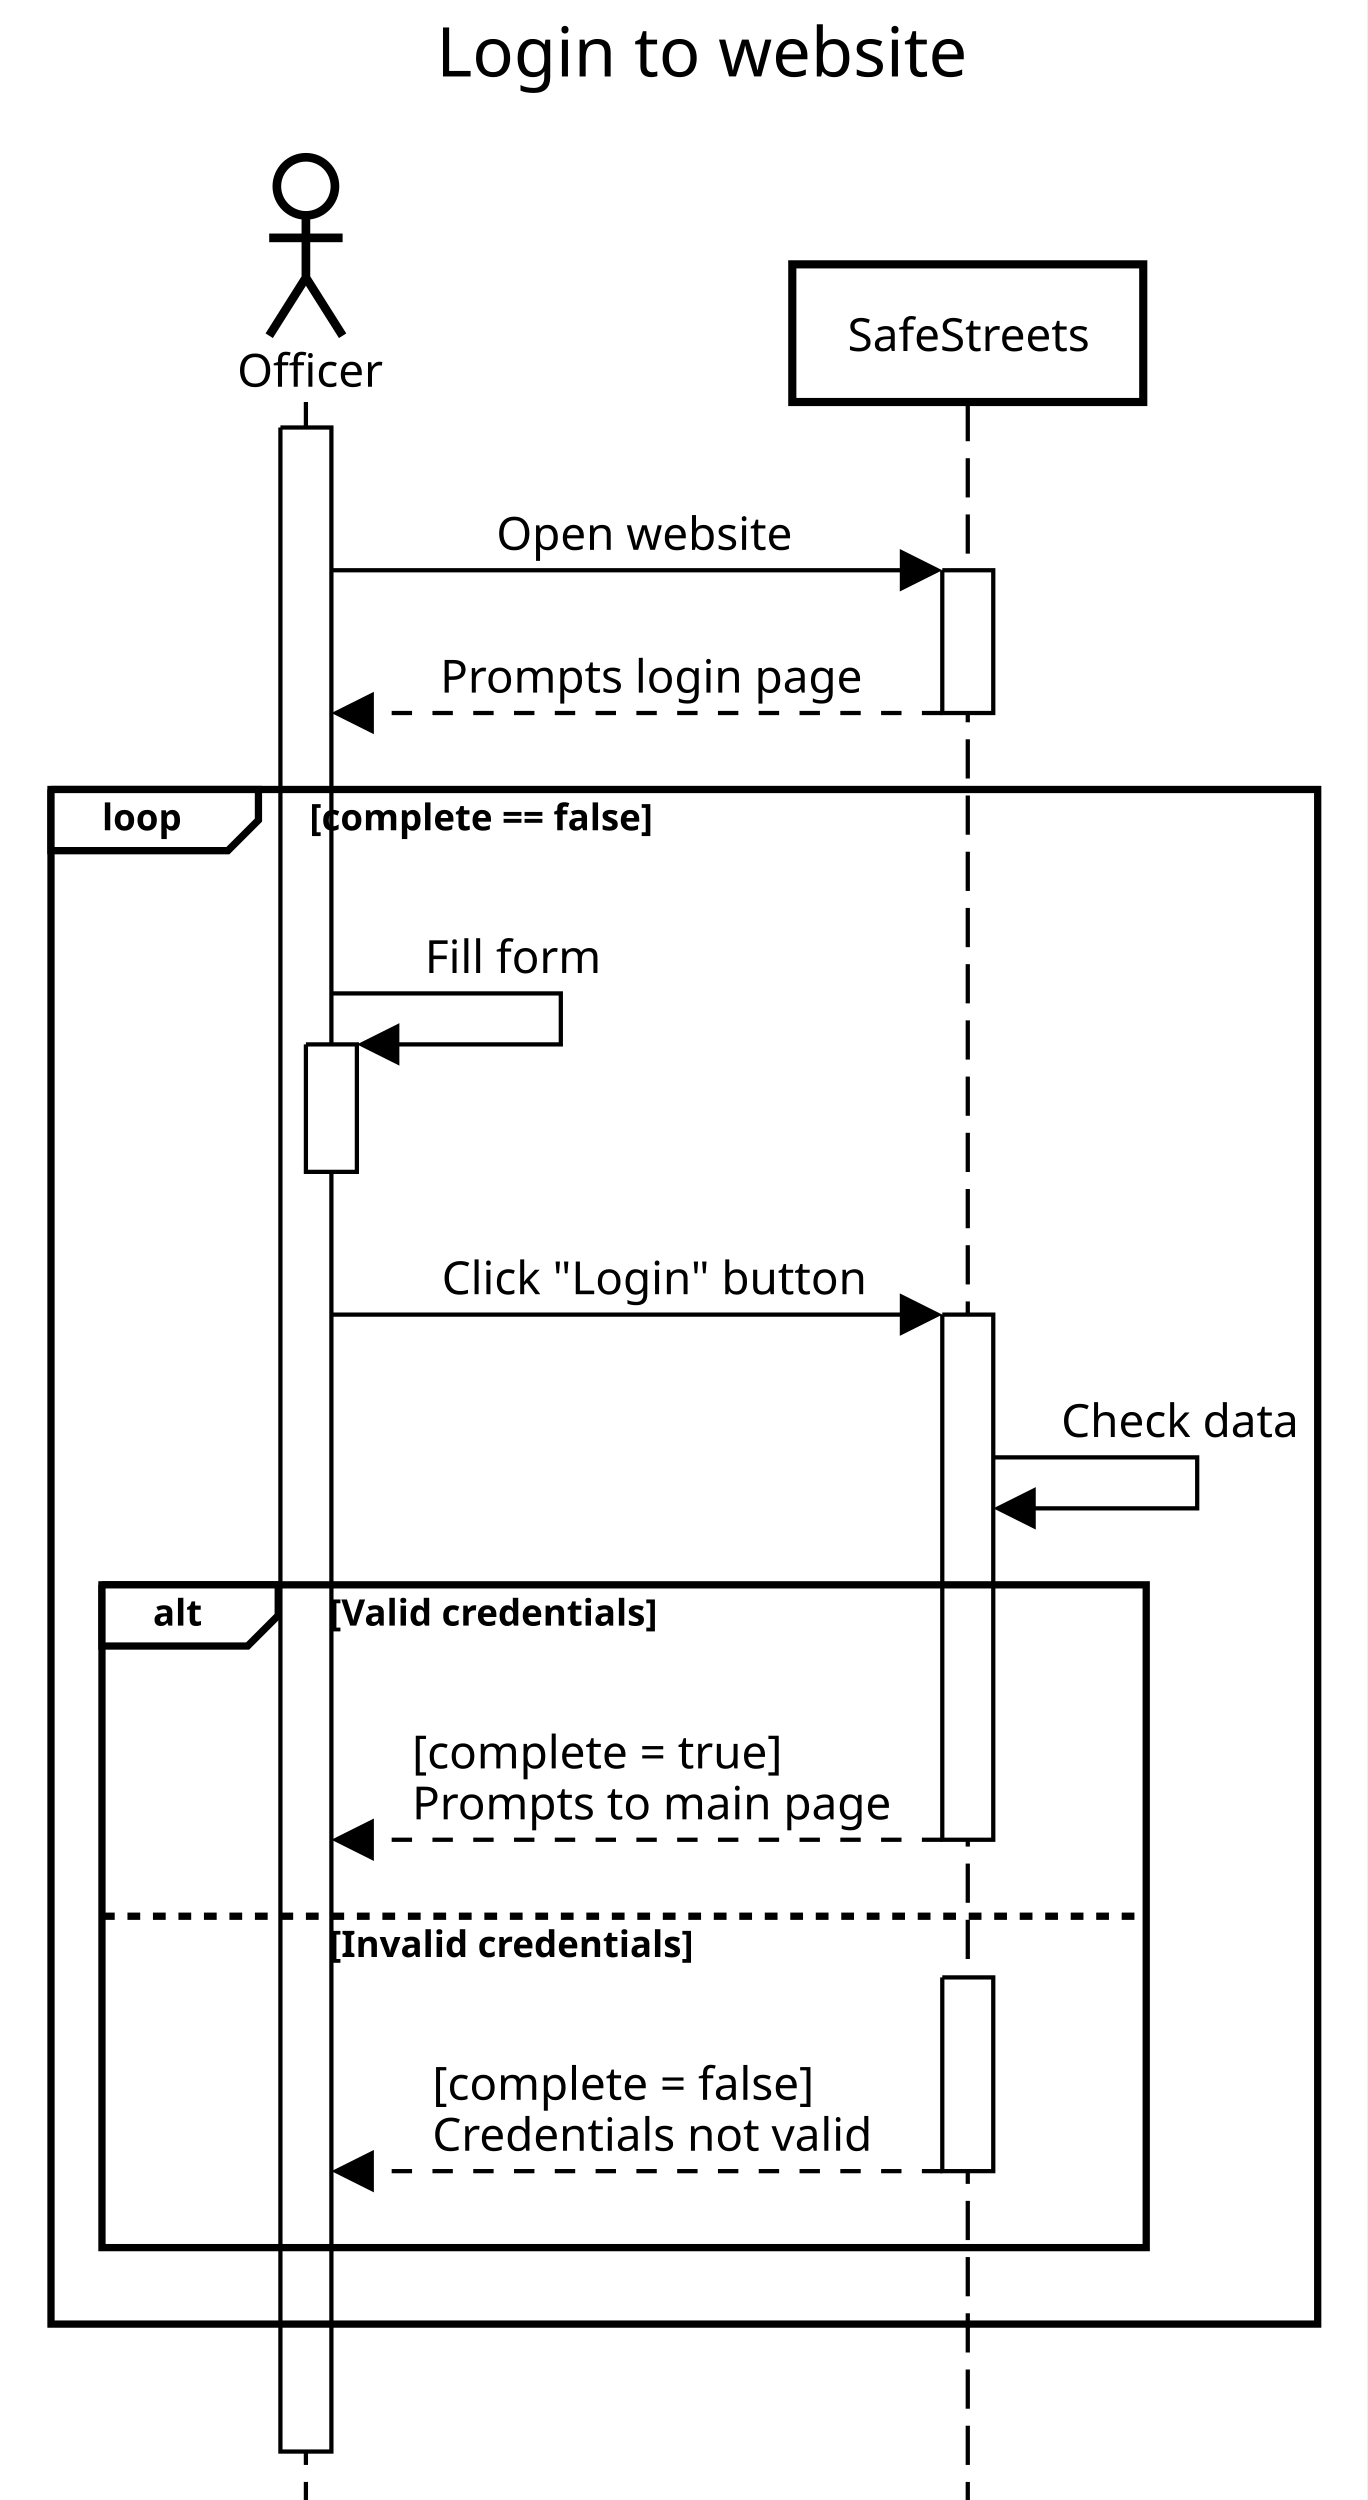
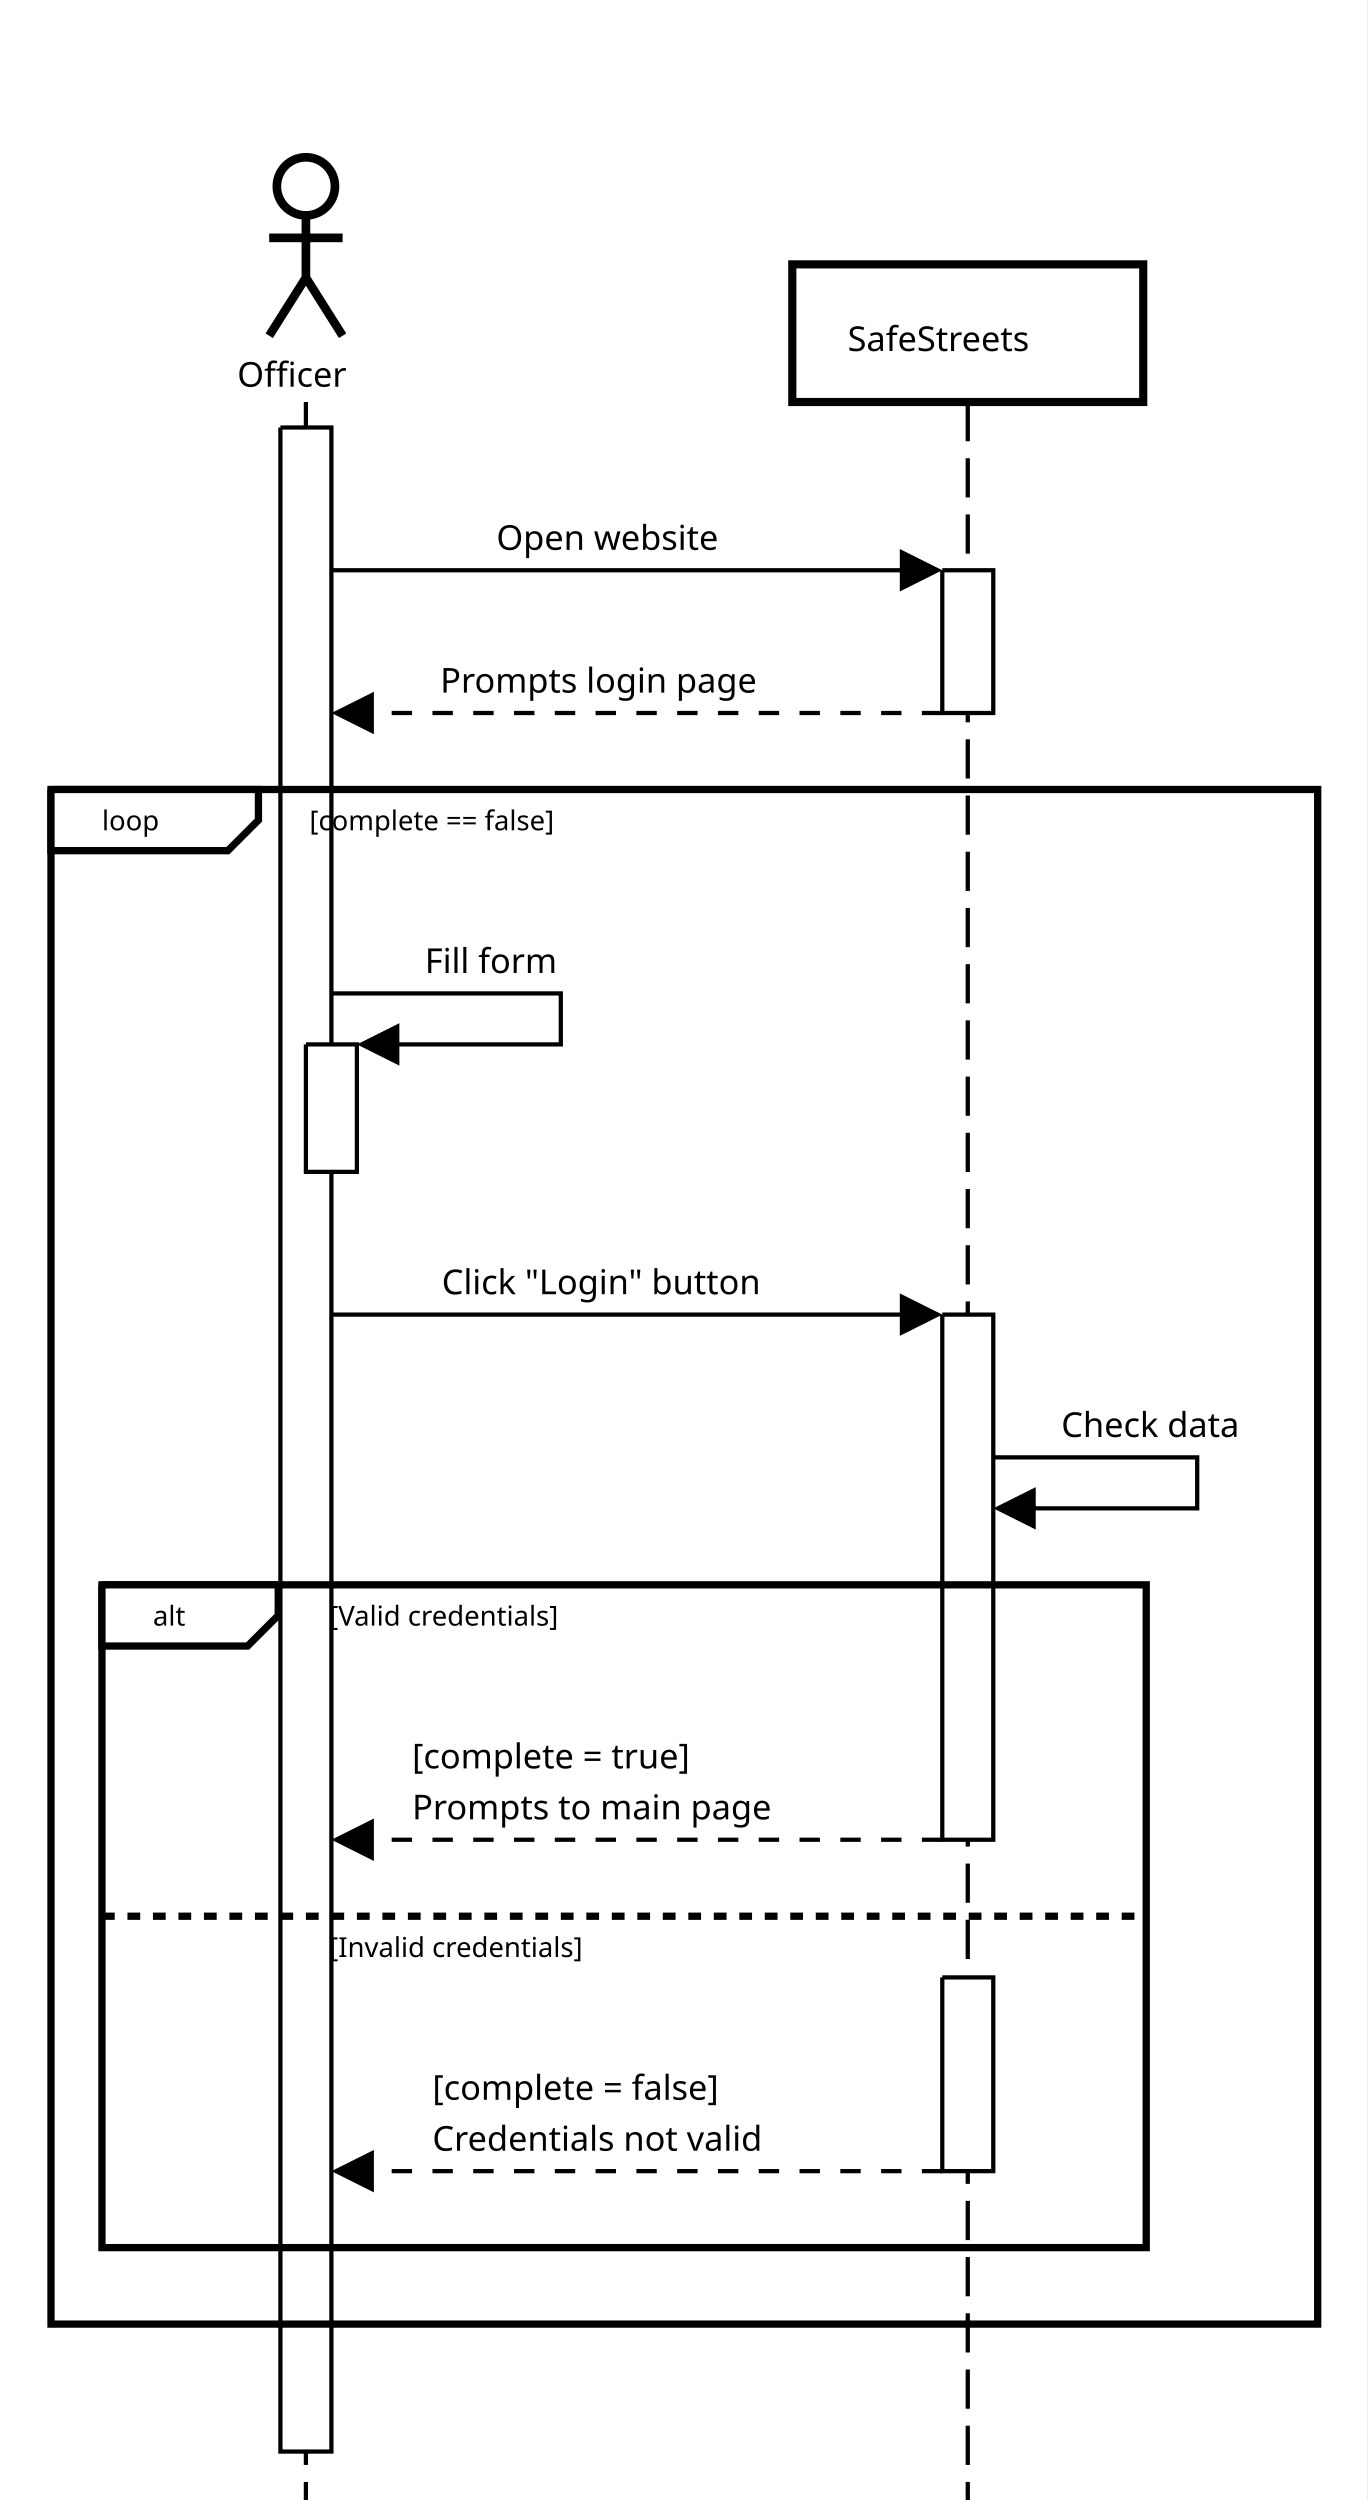
- <svg xmlns="http://www.w3.org/2000/svg" version="1.1" width="438" height="801">
-   <defs />
+ <svg xmlns="http://www.w3.org/2000/svg" version="1.1" id="Layer_1" x="0px" y="0px" width="438px" height="801px" viewBox="0 0 438 801" enable-background="new 0 0 438 801" xml:space="preserve">
  <g>
-     <g />
-     <g />
-     <g />
-     <g />
-     <g />
-     <g />
-     <g />
-     <g />
-     <g />
+     <rect fill="#FFFFFF" width="438" height="801" />
+   </g>
+   <g>
+     <path fill="none" stroke="#000000" stroke-width="1.361" stroke-miterlimit="10" stroke-dasharray="12.566,5.445" d="   M98.011,128.803v673.01" />
+     <path fill="none" stroke="#000000" stroke-width="1.361" stroke-miterlimit="10" stroke-dasharray="12.566,5.445" d="   M310.074,128.803v673.01" />
+   </g>
+   <g>
    <g>
-       <rect fill="white" stroke="none" x="0" y="0" width="438" height="801" />
+       <path fill="#FFFFFF" stroke="#000000" stroke-width="2.777" stroke-miterlimit="10" d="M107.322,59.705    c0.001,5.143-4.166,9.313-9.308,9.314c-5.142,0.002-9.313-4.166-9.314-9.308c-0.001-5.142,4.166-9.312,9.308-9.314    c5.139-0.001,9.307,4.16,9.314,9.299 M98.011,69.016v19.929 M86.25,76.204h23.522 M98.011,88.945L86.25,107.567 M98.011,88.945    l11.761,18.622" />
    </g>
    <g>
-       <text fill="black" stroke="none" font-family="sans-serif" font-size="16.5pt" font-style="normal" font-weight="normal" text-decoration="normal" x="139.794" y="24.503" text-anchor="start" dominant-baseline="alphabetic">Login to website</text>
+       <text transform="matrix(1 0 0 1 76.0112 123.9023)" font-family="'ArialMT'" font-size="11">Officer</text>
    </g>
-     <g />
+     <path d="M0,0" />
    <g>
-       <path fill="none" stroke="black" paint-order="fill stroke markers" d=" M 98.011 128.803 L 98.011 801.813" stroke-miterlimit="10" stroke-width="1.361" stroke-dasharray="12.566,5.445" />
-       <path fill="none" stroke="black" paint-order="fill stroke markers" d=" M 310.075 128.803 L 310.075 801.813" stroke-miterlimit="10" stroke-width="1.361" stroke-dasharray="12.566,5.445" />
+       <path fill="#FFFFFF" stroke="#000000" stroke-width="2.614" stroke-miterlimit="10" d="M253.852,84.698h112.446v44.105H253.852    V84.698z" />
+     </g>
+     <g>
+       <text transform="matrix(1 0 0 1 271.5742 112.4678)" font-family="'ArialMT'" font-size="11">SafeStreets</text>
+     </g>
+   </g>
+   <g>
+     <path fill="#FFFFFF" stroke="#000000" stroke-width="1.361" stroke-miterlimit="10" d="M89.844,136.971h16.335v648.508H89.844   V136.971" />
+     <path fill="#FFFFFF" stroke="#000000" stroke-width="1.361" stroke-miterlimit="10" d="M301.907,182.709h16.335v45.739h-16.335   V182.709" />
+     <path fill="#FFFFFF" stroke="#000000" stroke-width="1.361" stroke-miterlimit="10" d="M98.011,334.626h16.335v40.838H98.011   V334.626" />
+     <path fill="#FFFFFF" stroke="#000000" stroke-width="1.361" stroke-miterlimit="10" d="M301.907,421.203h16.335v168.253h-16.335   V421.203" />
+     <path fill="#FFFFFF" stroke="#000000" stroke-width="1.361" stroke-miterlimit="10" d="M301.907,633.561h16.335v62.074h-16.335   V633.561" />
+     <g>
+       <g>
+         <rect x="156.593" y="161.474" fill="#FFFFFF" width="94.9" height="21.235" />
+       </g>
+       <text transform="matrix(1 0 0 1 159.043 176.1748)" font-family="'ArialMT'" font-size="11">Open website</text>
+     </g>
+     <g>
+       <path fill="none" stroke="#000000" stroke-width="1.361" stroke-miterlimit="10" d="M106.179,182.709h193.006" />
+       <g transform="translate(301.907,182.7092) translate(-301.907,-182.7092)">
+         <path d="M288.295,175.903l13.612,6.806l-13.612,6.807V175.903z" />
+       </g>
    </g>
    <g>
      <g>
-         <path fill="white" stroke="black" paint-order="fill stroke markers" d=" M 107.322 59.705 A 9.311 9.311 0 1 1 107.322 59.696 M 98.011 69.016 L 98.011 88.945 M 86.25 76.204 L 109.773 76.204 M 98.011 88.945 L 86.25 107.567 M 98.011 88.945 L 109.773 107.567" stroke-miterlimit="10" stroke-width="2.777" stroke-dasharray="" />
+         <rect x="138.593" y="207.212" fill="#FFFFFF" width="130.9" height="21.236" />
      </g>
-       <g>
-         <g />
-         <text fill="black" stroke="none" font-family="sans-serif" font-size="11pt" font-style="normal" font-weight="normal" text-decoration="normal" x="76.011" y="123.903" text-anchor="start" dominant-baseline="alphabetic">Officer</text>
-       </g>
-       <path fill="none" stroke="none" />
-       <g>
-         <path fill="white" stroke="black" paint-order="fill stroke markers" d=" M 253.851 84.698 L 366.298 84.698 L 366.298 128.803 L 253.851 128.803 L 253.851 84.698 Z" stroke-miterlimit="10" stroke-width="2.614" stroke-dasharray="" />
-       </g>
-       <g>
-         <g />
-         <text fill="black" stroke="none" font-family="sans-serif" font-size="11pt" font-style="normal" font-weight="normal" text-decoration="normal" x="271.575" y="112.468" text-anchor="start" dominant-baseline="alphabetic">SafeStreets</text>
+       <text transform="matrix(1 0 0 1 141.043 221.9141)" font-family="'ArialMT'" font-size="11">Prompts login page</text>
+     </g>
+     <g>
+       <path fill="none" stroke="#000000" stroke-width="1.361" stroke-miterlimit="10" stroke-dasharray="6.534" d="M301.907,228.448    H108.901" />
+       <g transform="translate(106.1788,228.4478) translate(-106.1788,-228.4478)">
+         <path d="M119.792,221.642l-13.613,6.806l13.613,6.806V221.642z" />
      </g>
    </g>
    <g>
-       <path fill="white" stroke="black" paint-order="fill stroke markers" d=" M 89.844 136.971 L 106.179 136.971 L 106.179 785.478 L 89.844 785.478 L 89.844 136.971" stroke-miterlimit="10" stroke-width="1.361" stroke-dasharray="" />
-       <path fill="white" stroke="black" paint-order="fill stroke markers" d=" M 301.907 182.709 L 318.242 182.709 L 318.242 228.448 L 301.907 228.448 L 301.907 182.709" stroke-miterlimit="10" stroke-width="1.361" stroke-dasharray="" />
-       <path fill="white" stroke="black" paint-order="fill stroke markers" d=" M 98.011 334.627 L 114.346 334.627 L 114.346 375.465 L 98.011 375.465 L 98.011 334.627" stroke-miterlimit="10" stroke-width="1.361" stroke-dasharray="" />
-       <path fill="white" stroke="black" paint-order="fill stroke markers" d=" M 301.907 421.203 L 318.242 421.203 L 318.242 589.456 L 301.907 589.456 L 301.907 421.203" stroke-miterlimit="10" stroke-width="1.361" stroke-dasharray="" />
-       <path fill="white" stroke="black" paint-order="fill stroke markers" d=" M 301.907 633.561 L 318.242 633.561 L 318.242 695.635 L 301.907 695.635 L 301.907 633.561" stroke-miterlimit="10" stroke-width="1.361" stroke-dasharray="" />
      <g>
-         <g>
-           <rect fill="white" stroke="none" x="156.593" y="161.473" width="94.901" height="21.236" />
-         </g>
-         <text fill="black" stroke="none" font-family="sans-serif" font-size="11pt" font-style="normal" font-weight="normal" text-decoration="normal" x="159.043" y="176.175" text-anchor="start" dominant-baseline="alphabetic">Open website</text>
+         <rect x="133.676" y="297.056" fill="#FFFFFF" width="56.901" height="21.236" />
+       </g>
+       <text transform="matrix(1 0 0 1 136.1265 311.7578)" font-family="'ArialMT'" font-size="11">Fill form</text>
+     </g>
+     <g>
+       <path fill="none" stroke="#000000" stroke-width="1.361" stroke-miterlimit="10" d="M106.179,318.292h73.508v16.335h-62.618" />
+       <g transform="translate(114.3464,334.6266) translate(-114.3464,-334.6266)">
+         <path d="M127.959,327.82l-13.613,6.806l13.613,6.807V327.82z" />
+       </g>
+     </g>
+     <g>
+       <g>
+         <rect x="139.093" y="399.967" fill="#FFFFFF" width="129.9" height="21.236" />
+       </g>
+       <text transform="matrix(1 0 0 1 141.543 414.6689)" font-family="'ArialMT'" font-size="11">Click "Login" button</text>
+     </g>
+     <g>
+       <path fill="none" stroke="#000000" stroke-width="1.361" stroke-miterlimit="10" d="M106.179,421.203h193.006" />
+       <g transform="translate(301.907,421.2032) translate(-301.907,-421.2032)">
+         <path d="M288.295,414.396l13.612,6.807l-13.612,6.807V414.396z" />
+       </g>
+     </g>
+     <g>
+       <g>
+         <rect x="337.572" y="445.706" fill="#FFFFFF" width="78.9" height="21.235" />
+       </g>
+       <text transform="matrix(1 0 0 1 340.0225 460.4072)" font-family="'ArialMT'" font-size="11">Check data</text>
+     </g>
+     <g>
+       <path fill="none" stroke="#000000" stroke-width="1.361" stroke-miterlimit="10" d="M318.242,466.941h65.341v16.336h-62.618" />
+       <g transform="translate(318.2422,483.277) translate(-318.2422,-483.277)">
+         <path d="M331.854,476.471l-13.612,6.807l13.612,6.806V476.471z" />
+       </g>
+     </g>
+     <g>
+       <g>
+         <rect x="129.593" y="551.885" fill="#FFFFFF" width="114.9" height="21.235" />
      </g>
      <g>
-         <path fill="none" stroke="black" paint-order="fill stroke markers" d=" M 106.179 182.709 L 299.184 182.709" stroke-miterlimit="10" stroke-width="1.361" stroke-dasharray="" />
-         <g transform="translate(301.907,182.7092) translate(-301.907,-182.7092)">
-           <path fill="black" stroke="none" paint-order="stroke fill markers" d=" M 288.294 175.903 L 301.907 182.709 L 288.294 189.516 Z" />
-         </g>
+         <rect x="129.593" y="568.22" fill="#FFFFFF" width="148.9" height="21.236" />
+       </g>
+       <text transform="matrix(1 0 0 1 132.043 566.5869)" font-family="'ArialMT'" font-size="11">[complete = true]</text>
+       <text transform="matrix(1 0 0 1 132.043 582.9219)" font-family="'ArialMT'" font-size="11">Prompts to main page</text>
+     </g>
+     <g>
+       <path fill="none" stroke="#000000" stroke-width="1.361" stroke-miterlimit="10" stroke-dasharray="6.534" d="M301.907,589.456    H108.901" />
+       <g transform="translate(106.1788,589.4558) translate(-106.1788,-589.4558)">
+         <path d="M119.792,582.649l-13.613,6.807l13.613,6.806V582.649z" />
+       </g>
+     </g>
+     <g>
+       <g>
+         <rect x="136.093" y="658.063" fill="#FFFFFF" width="120.9" height="21.236" />
      </g>
      <g>
-         <g>
-           <rect fill="white" stroke="none" x="138.593" y="207.212" width="130.901" height="21.236" />
-         </g>
-         <text fill="black" stroke="none" font-family="sans-serif" font-size="11pt" font-style="normal" font-weight="normal" text-decoration="normal" x="141.043" y="221.914" text-anchor="start" dominant-baseline="alphabetic">Prompts login page</text>
+         <rect x="136.093" y="674.398" fill="#FFFFFF" width="135.9" height="21.236" />
      </g>
+       <text transform="matrix(1 0 0 1 138.543 672.7656)" font-family="'ArialMT'" font-size="11">[complete = false]</text>
+       <text transform="matrix(1 0 0 1 138.543 689.1006)" font-family="'ArialMT'" font-size="11">Credentials not valid</text>
+     </g>
+     <g>
+       <path fill="none" stroke="#000000" stroke-width="1.361" stroke-miterlimit="10" stroke-dasharray="6.534" d="M301.907,695.635    H108.901" />
+       <g transform="translate(106.1788,695.6346) translate(-106.1788,-695.6346)">
+         <path d="M119.792,688.828l-13.613,6.807l13.613,6.807V688.828z" />
+       </g>
+     </g>
+     <g>
+       <path fill="none" stroke="#000000" stroke-width="2.334" stroke-miterlimit="10" d="M16.335,252.951H422.19v491.69H16.335    V252.951z" />
+       <path fill="#FFFFFF" stroke="#000000" stroke-width="2.334" stroke-miterlimit="10" d="M16.335,252.951v19.602h56.67l9.801-9.801    v-9.801H16.335" />
+       <text transform="matrix(1 0 0 1 32.6704 266.0186)" font-family="'Arial-BoldMT'" font-size="8.8">loop</text>
+       <text transform="matrix(1 0 0 1 99.1421 266.0186)" font-family="'Arial-BoldMT'" font-size="8.8">[complete == false]</text>
+     </g>
+     <g>
+       <path fill="none" stroke="#000000" stroke-width="2.334" stroke-miterlimit="10" d="M32.67,507.78h334.578v212.357H32.67V507.78z    " />
+       <path fill="#FFFFFF" stroke="#000000" stroke-width="2.334" stroke-miterlimit="10" d="M32.67,507.78v19.602h46.67l9.801-9.801    v-9.801H32.67" />
+       <text transform="matrix(1 0 0 1 49.0054 520.8477)" font-family="'Arial-BoldMT'" font-size="8.8">alt</text>
+       <text transform="matrix(1 0 0 1 105.4771 520.8477)" font-family="'Arial-BoldMT'" font-size="8.8">[Valid credentials]</text>
      <g>
-         <path fill="none" stroke="black" paint-order="fill stroke markers" d=" M 301.907 228.448 L 108.901 228.448" stroke-miterlimit="10" stroke-width="1.361" stroke-dasharray="6.534" />
-         <g transform="translate(106.1788,228.4478) translate(-106.1788,-228.4478)">
-           <path fill="black" stroke="none" paint-order="stroke fill markers" d=" M 119.791 221.641 L 106.179 228.448 L 119.791 235.254 Z" />
-         </g>
+         <path fill="none" stroke="#000000" stroke-width="2.334" stroke-miterlimit="10" stroke-dasharray="4.084" d="M32.67,613.959     h334.578" />
      </g>
-       <g>
-         <g>
-           <rect fill="white" stroke="none" x="133.676" y="297.056" width="56.901" height="21.236" />
-         </g>
-         <text fill="black" stroke="none" font-family="sans-serif" font-size="11pt" font-style="normal" font-weight="normal" text-decoration="normal" x="136.127" y="311.757" text-anchor="start" dominant-baseline="alphabetic">Fill form</text>
-       </g>
-       <g>
-         <path fill="none" stroke="black" paint-order="fill stroke markers" d=" M 106.179 318.291 L 179.687 318.291 L 179.687 334.627 L 117.069 334.627" stroke-miterlimit="10" stroke-width="1.361" stroke-dasharray="" />
-         <g transform="translate(114.3464,334.6266) translate(-114.3464,-334.6266)">
-           <path fill="black" stroke="none" paint-order="stroke fill markers" d=" M 127.959 327.82 L 114.346 334.627 L 127.959 341.433 Z" />
-         </g>
-       </g>
-       <g>
-         <g>
-           <rect fill="white" stroke="none" x="139.093" y="399.967" width="129.901" height="21.236" />
-         </g>
-         <text fill="black" stroke="none" font-family="sans-serif" font-size="11pt" font-style="normal" font-weight="normal" text-decoration="normal" x="141.543" y="414.669" text-anchor="start" dominant-baseline="alphabetic">Click "Login" button</text>
-       </g>
-       <g>
-         <path fill="none" stroke="black" paint-order="fill stroke markers" d=" M 106.179 421.203 L 299.184 421.203" stroke-miterlimit="10" stroke-width="1.361" stroke-dasharray="" />
-         <g transform="translate(301.907,421.2032) translate(-301.907,-421.2032)">
-           <path fill="black" stroke="none" paint-order="stroke fill markers" d=" M 288.294 414.397 L 301.907 421.203 L 288.294 428.01 Z" />
-         </g>
-       </g>
-       <g>
-         <g>
-           <rect fill="white" stroke="none" x="337.572" y="445.706" width="78.901" height="21.236" />
-         </g>
-         <text fill="black" stroke="none" font-family="sans-serif" font-size="11pt" font-style="normal" font-weight="normal" text-decoration="normal" x="340.022" y="460.408" text-anchor="start" dominant-baseline="alphabetic">Check data</text>
-       </g>
-       <g>
-         <path fill="none" stroke="black" paint-order="fill stroke markers" d=" M 318.242 466.942 L 383.583 466.942 L 383.583 483.277 L 320.965 483.277" stroke-miterlimit="10" stroke-width="1.361" stroke-dasharray="" />
-         <g transform="translate(318.2422,483.277) translate(-318.2422,-483.277)">
-           <path fill="black" stroke="none" paint-order="stroke fill markers" d=" M 331.855 476.471 L 318.242 483.277 L 331.855 490.083 Z" />
-         </g>
-       </g>
-       <g>
-         <g>
-           <rect fill="white" stroke="none" x="129.593" y="551.885" width="114.901" height="21.236" />
-         </g>
-         <g>
-           <rect fill="white" stroke="none" x="129.593" y="568.22" width="148.901" height="21.236" />
-         </g>
-         <text fill="black" stroke="none" font-family="sans-serif" font-size="11pt" font-style="normal" font-weight="normal" text-decoration="normal" x="132.043" y="566.587" text-anchor="start" dominant-baseline="alphabetic">[complete = true]</text>
-         <text fill="black" stroke="none" font-family="sans-serif" font-size="11pt" font-style="normal" font-weight="normal" text-decoration="normal" x="132.043" y="582.922" text-anchor="start" dominant-baseline="alphabetic">Prompts to main page</text>
-       </g>
-       <g>
-         <path fill="none" stroke="black" paint-order="fill stroke markers" d=" M 301.907 589.456 L 108.901 589.456" stroke-miterlimit="10" stroke-width="1.361" stroke-dasharray="6.534" />
-         <g transform="translate(106.1788,589.4558) translate(-106.1788,-589.4558)">
-           <path fill="black" stroke="none" paint-order="stroke fill markers" d=" M 119.791 582.649 L 106.179 589.456 L 119.791 596.262 Z" />
-         </g>
-       </g>
-       <g>
-         <g>
-           <rect fill="white" stroke="none" x="136.093" y="658.064" width="120.901" height="21.236" />
-         </g>
-         <g>
-           <rect fill="white" stroke="none" x="136.093" y="674.399" width="135.901" height="21.236" />
-         </g>
-         <text fill="black" stroke="none" font-family="sans-serif" font-size="11pt" font-style="normal" font-weight="normal" text-decoration="normal" x="138.543" y="672.765" text-anchor="start" dominant-baseline="alphabetic">[complete = false]</text>
-         <text fill="black" stroke="none" font-family="sans-serif" font-size="11pt" font-style="normal" font-weight="normal" text-decoration="normal" x="138.543" y="689.101" text-anchor="start" dominant-baseline="alphabetic">Credentials not valid</text>
-       </g>
-       <g>
-         <path fill="none" stroke="black" paint-order="fill stroke markers" d=" M 301.907 695.635 L 108.901 695.635" stroke-miterlimit="10" stroke-width="1.361" stroke-dasharray="6.534" />
-         <g transform="translate(106.1788,695.6346) translate(-106.1788,-695.6346)">
-           <path fill="black" stroke="none" paint-order="stroke fill markers" d=" M 119.791 688.828 L 106.179 695.635 L 119.791 702.441 Z" />
-         </g>
-       </g>
-       <g>
-         <g />
-         <path fill="none" stroke="black" paint-order="fill stroke markers" d=" M 16.335 252.951 L 422.19 252.951 L 422.19 744.64 L 16.335 744.64 L 16.335 252.951 Z" stroke-miterlimit="10" stroke-width="2.334" stroke-dasharray="" />
-         <path fill="white" stroke="black" paint-order="fill stroke markers" d=" M 16.335 252.951 L 16.335 272.553 L 73.006 272.553 L 82.807 262.752 L 82.807 252.951 L 16.335 252.951" stroke-miterlimit="10" stroke-width="2.334" stroke-dasharray="" />
-         <text fill="black" stroke="none" font-family="sans-serif" font-size="8.8pt" font-style="normal" font-weight="bold" text-decoration="normal" x="32.67" y="266.019" text-anchor="start" dominant-baseline="alphabetic">loop</text>
-         <text fill="black" stroke="none" font-family="sans-serif" font-size="8.8pt" font-style="normal" font-weight="bold" text-decoration="normal" x="99.142" y="266.019" text-anchor="start" dominant-baseline="alphabetic">[complete == false]</text>
-       </g>
-       <g>
-         <g />
-         <path fill="none" stroke="black" paint-order="fill stroke markers" d=" M 32.67 507.78 L 367.248 507.78 L 367.248 720.137 L 32.67 720.137 L 32.67 507.78 Z" stroke-miterlimit="10" stroke-width="2.334" stroke-dasharray="" />
-         <path fill="white" stroke="black" paint-order="fill stroke markers" d=" M 32.67 507.78 L 32.67 527.382 L 79.341 527.382 L 89.142 517.581 L 89.142 507.78 L 32.67 507.78" stroke-miterlimit="10" stroke-width="2.334" stroke-dasharray="" />
-         <text fill="black" stroke="none" font-family="sans-serif" font-size="8.8pt" font-style="normal" font-weight="bold" text-decoration="normal" x="49.006" y="520.848" text-anchor="start" dominant-baseline="alphabetic">alt</text>
-         <text fill="black" stroke="none" font-family="sans-serif" font-size="8.8pt" font-style="normal" font-weight="bold" text-decoration="normal" x="105.477" y="520.848" text-anchor="start" dominant-baseline="alphabetic">[Valid credentials]</text>
-         <g>
-           <path fill="none" stroke="black" paint-order="fill stroke markers" d=" M 32.67 613.959 L 367.248 613.959" stroke-miterlimit="10" stroke-width="2.334" stroke-dasharray="4.084" />
-         </g>
-         <g />
-         <text fill="black" stroke="none" font-family="sans-serif" font-size="8.8pt" font-style="normal" font-weight="bold" text-decoration="normal" x="105.477" y="627.027" text-anchor="start" dominant-baseline="alphabetic">[Invalid credentials]</text>
-       </g>
-       <g />
+       <text transform="matrix(1 0 0 1 105.4771 627.0264)" font-family="'Arial-BoldMT'" font-size="8.8">[Invalid credentials]</text>
    </g>
-     <g />
-     <g />
  </g>
</svg>
